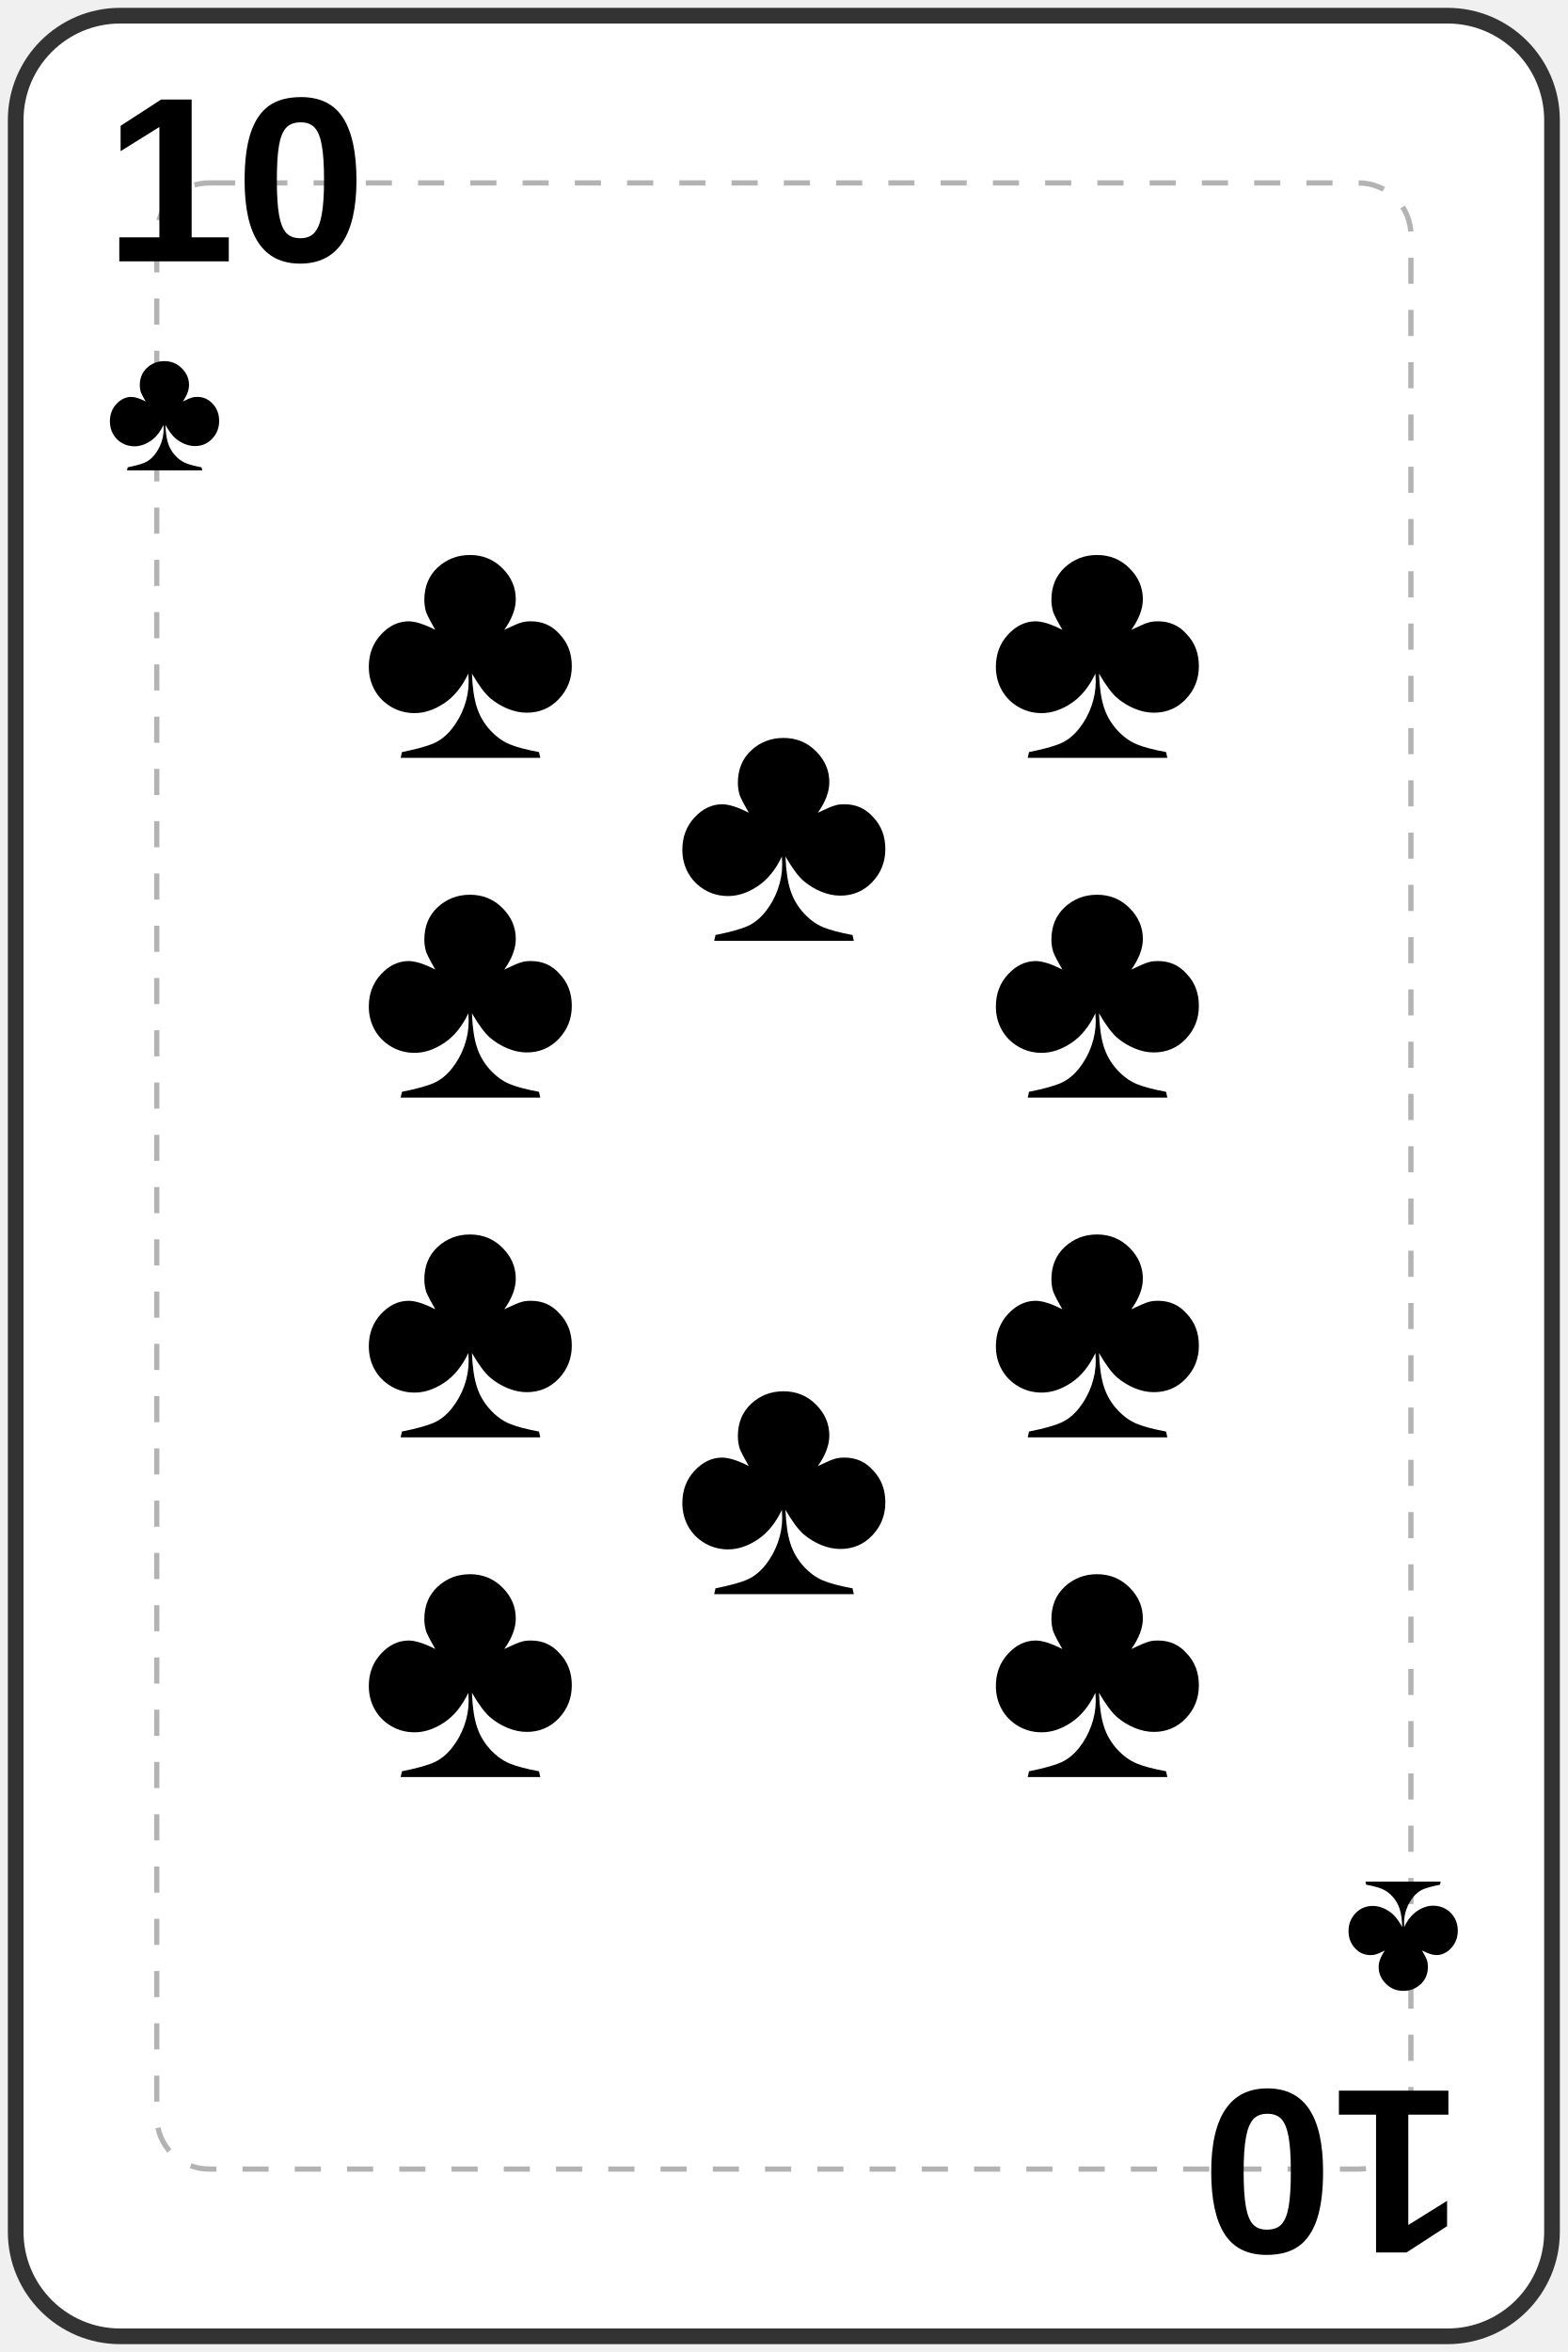
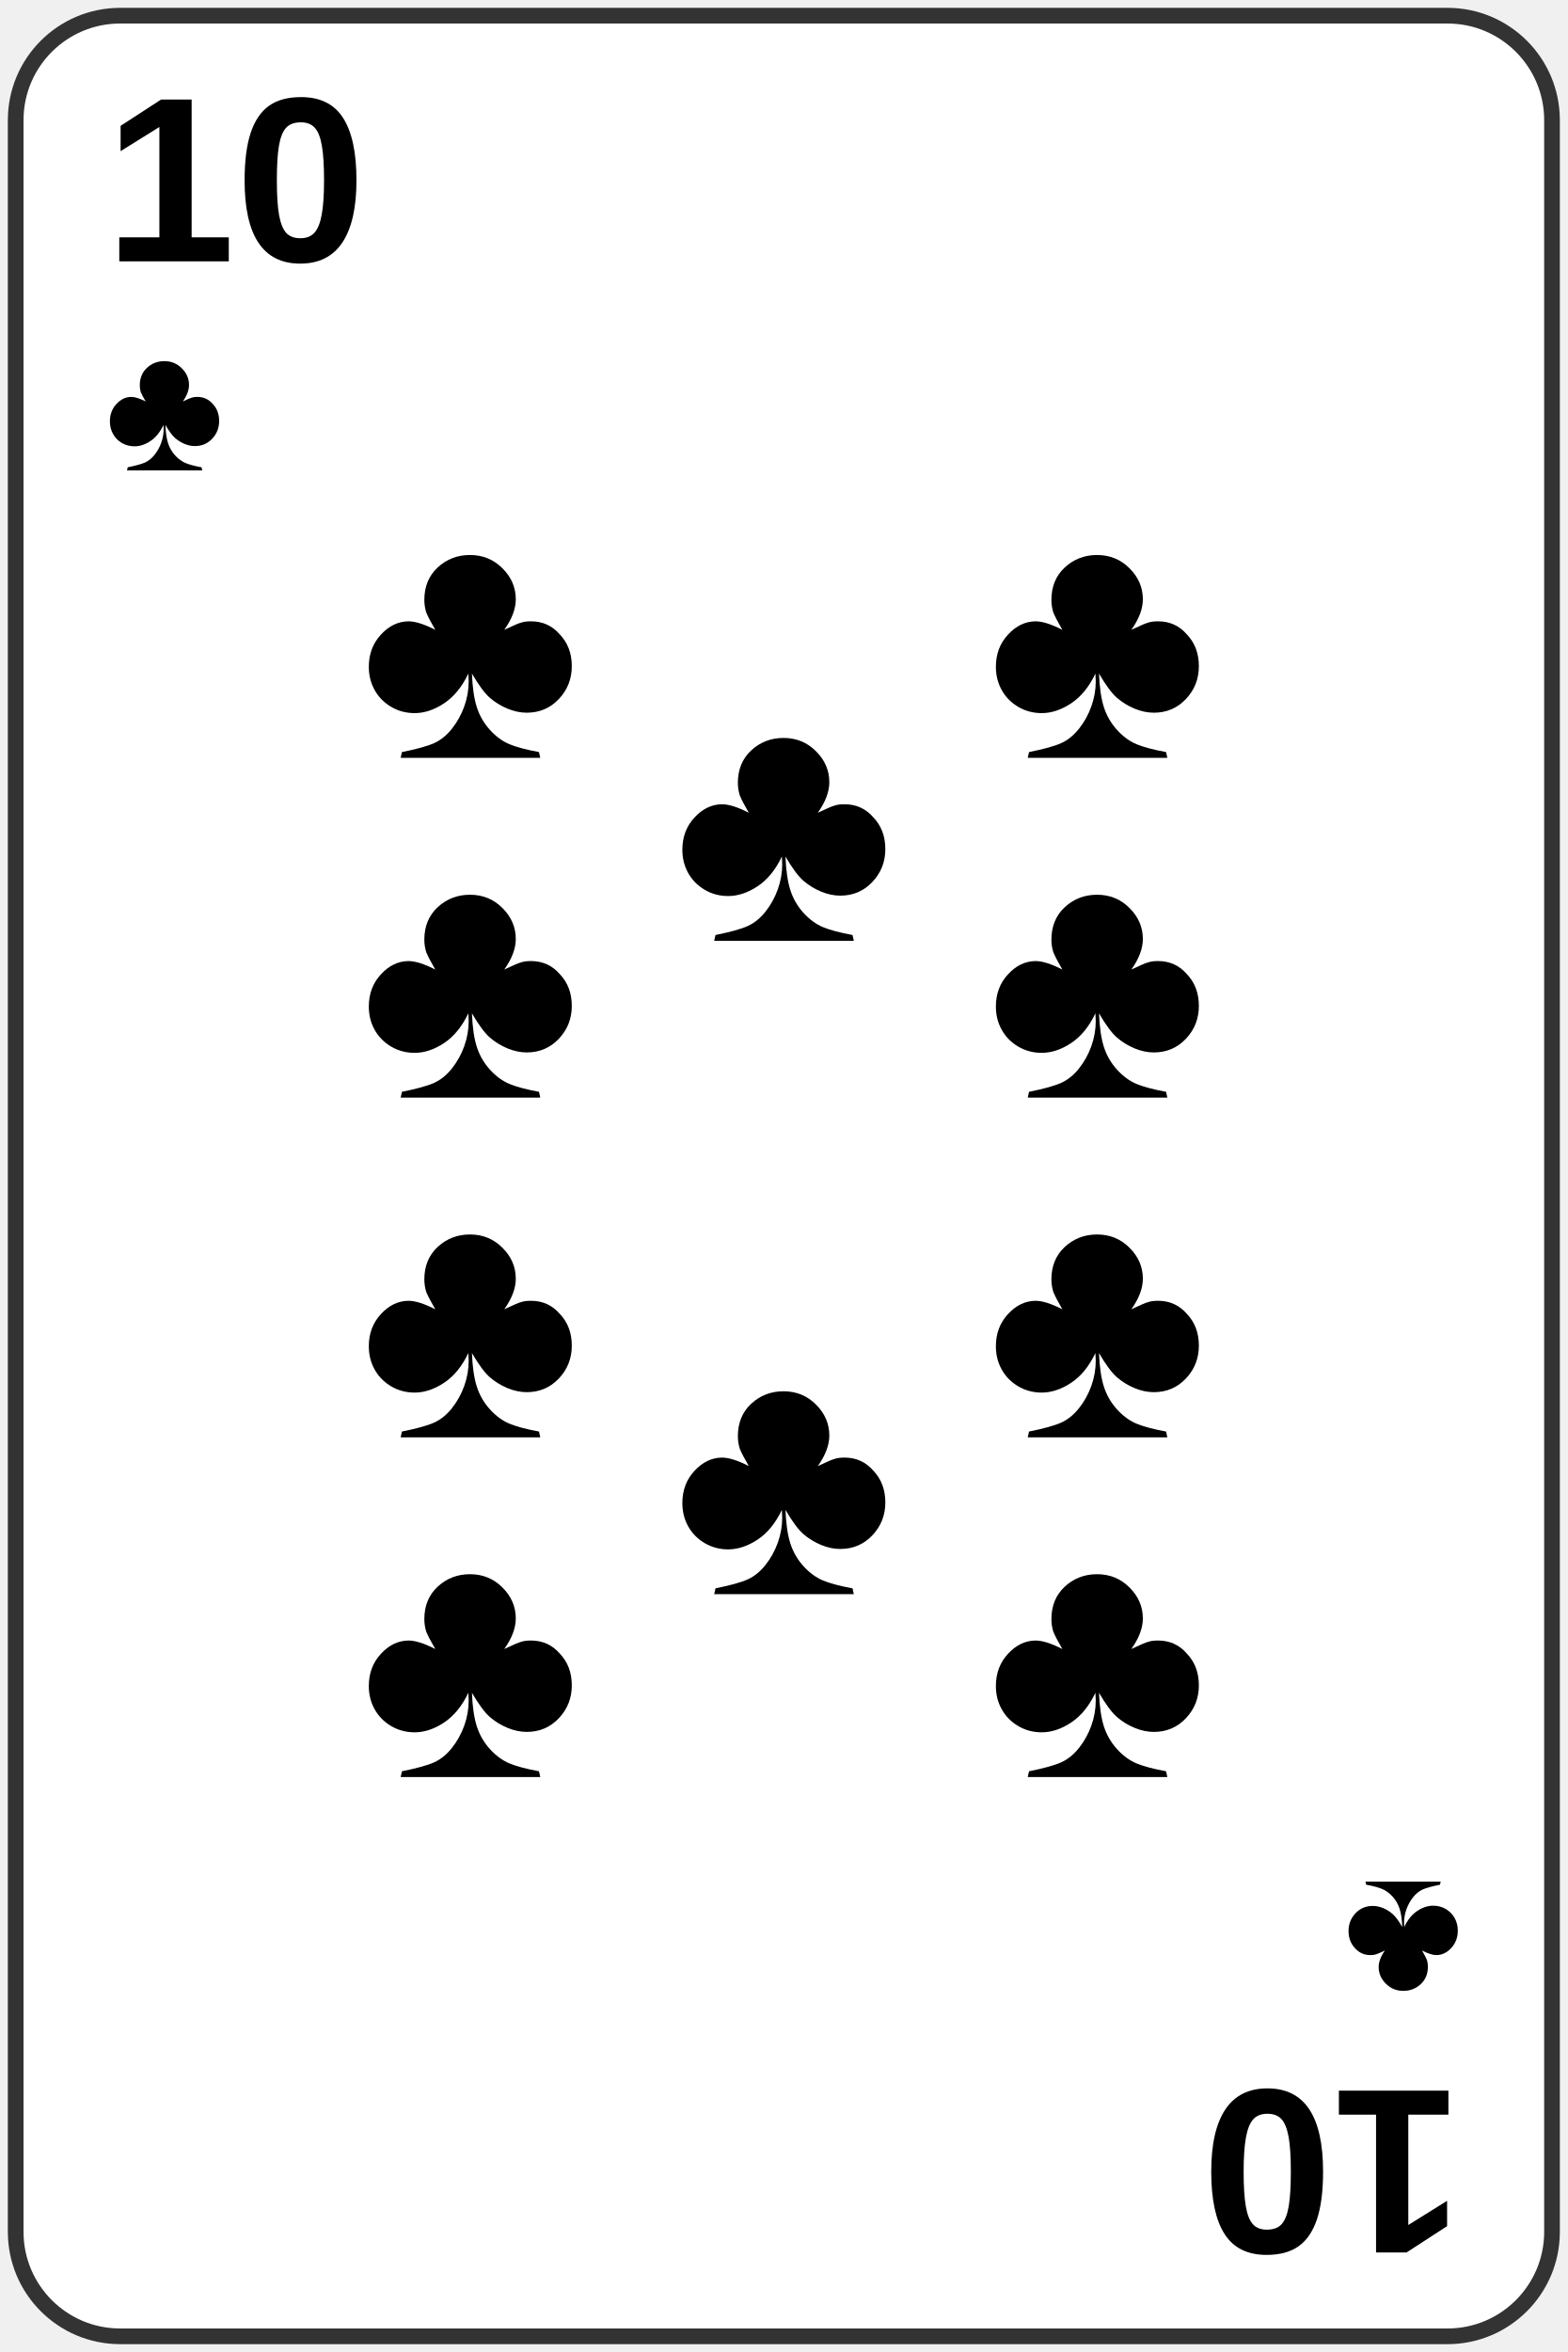
<svg xmlns="http://www.w3.org/2000/svg" width="300" height="450" viewBox="0 0 300 450">
  <rect width="294" height="444" x="3" y="3" rx="20" ry="20" fill="white" stroke="#333" stroke-width="3" />
-   <rect width="240" height="380" x="30" y="35" rx="10" ry="10" fill="none" stroke="#000000" stroke-width="1" stroke-dasharray="5,5" opacity="0.3" />
  <g fill="#000000">
    <text x="20" y="50" font-size="45" font-weight="bold" font-family="Arial">10</text>
    <text x="20" y="90" font-size="35" font-family="Arial">♣</text>
  </g>
  <g fill="#000000" transform="rotate(180, 150, 225)">
    <text x="20" y="50" font-size="45" font-weight="bold" font-family="Arial">10</text>
    <text x="20" y="90" font-size="35" font-family="Arial">♣</text>
  </g>
  <text x="90" y="145" font-size="65" text-anchor="middle" fill="#000000">♣</text>
  <text x="210" y="145" font-size="65" text-anchor="middle" fill="#000000">♣</text>
  <text x="90" y="210" font-size="65" text-anchor="middle" fill="#000000">♣</text>
  <text x="210" y="210" font-size="65" text-anchor="middle" fill="#000000">♣</text>
  <text x="90" y="275" font-size="65" text-anchor="middle" fill="#000000">♣</text>
  <text x="210" y="275" font-size="65" text-anchor="middle" fill="#000000">♣</text>
  <text x="90" y="340" font-size="65" text-anchor="middle" fill="#000000">♣</text>
  <text x="210" y="340" font-size="65" text-anchor="middle" fill="#000000">♣</text>
  <text x="150" y="180" font-size="65" text-anchor="middle" fill="#000000">♣</text>
  <text x="150" y="305" font-size="65" text-anchor="middle" fill="#000000">♣</text>
</svg>
